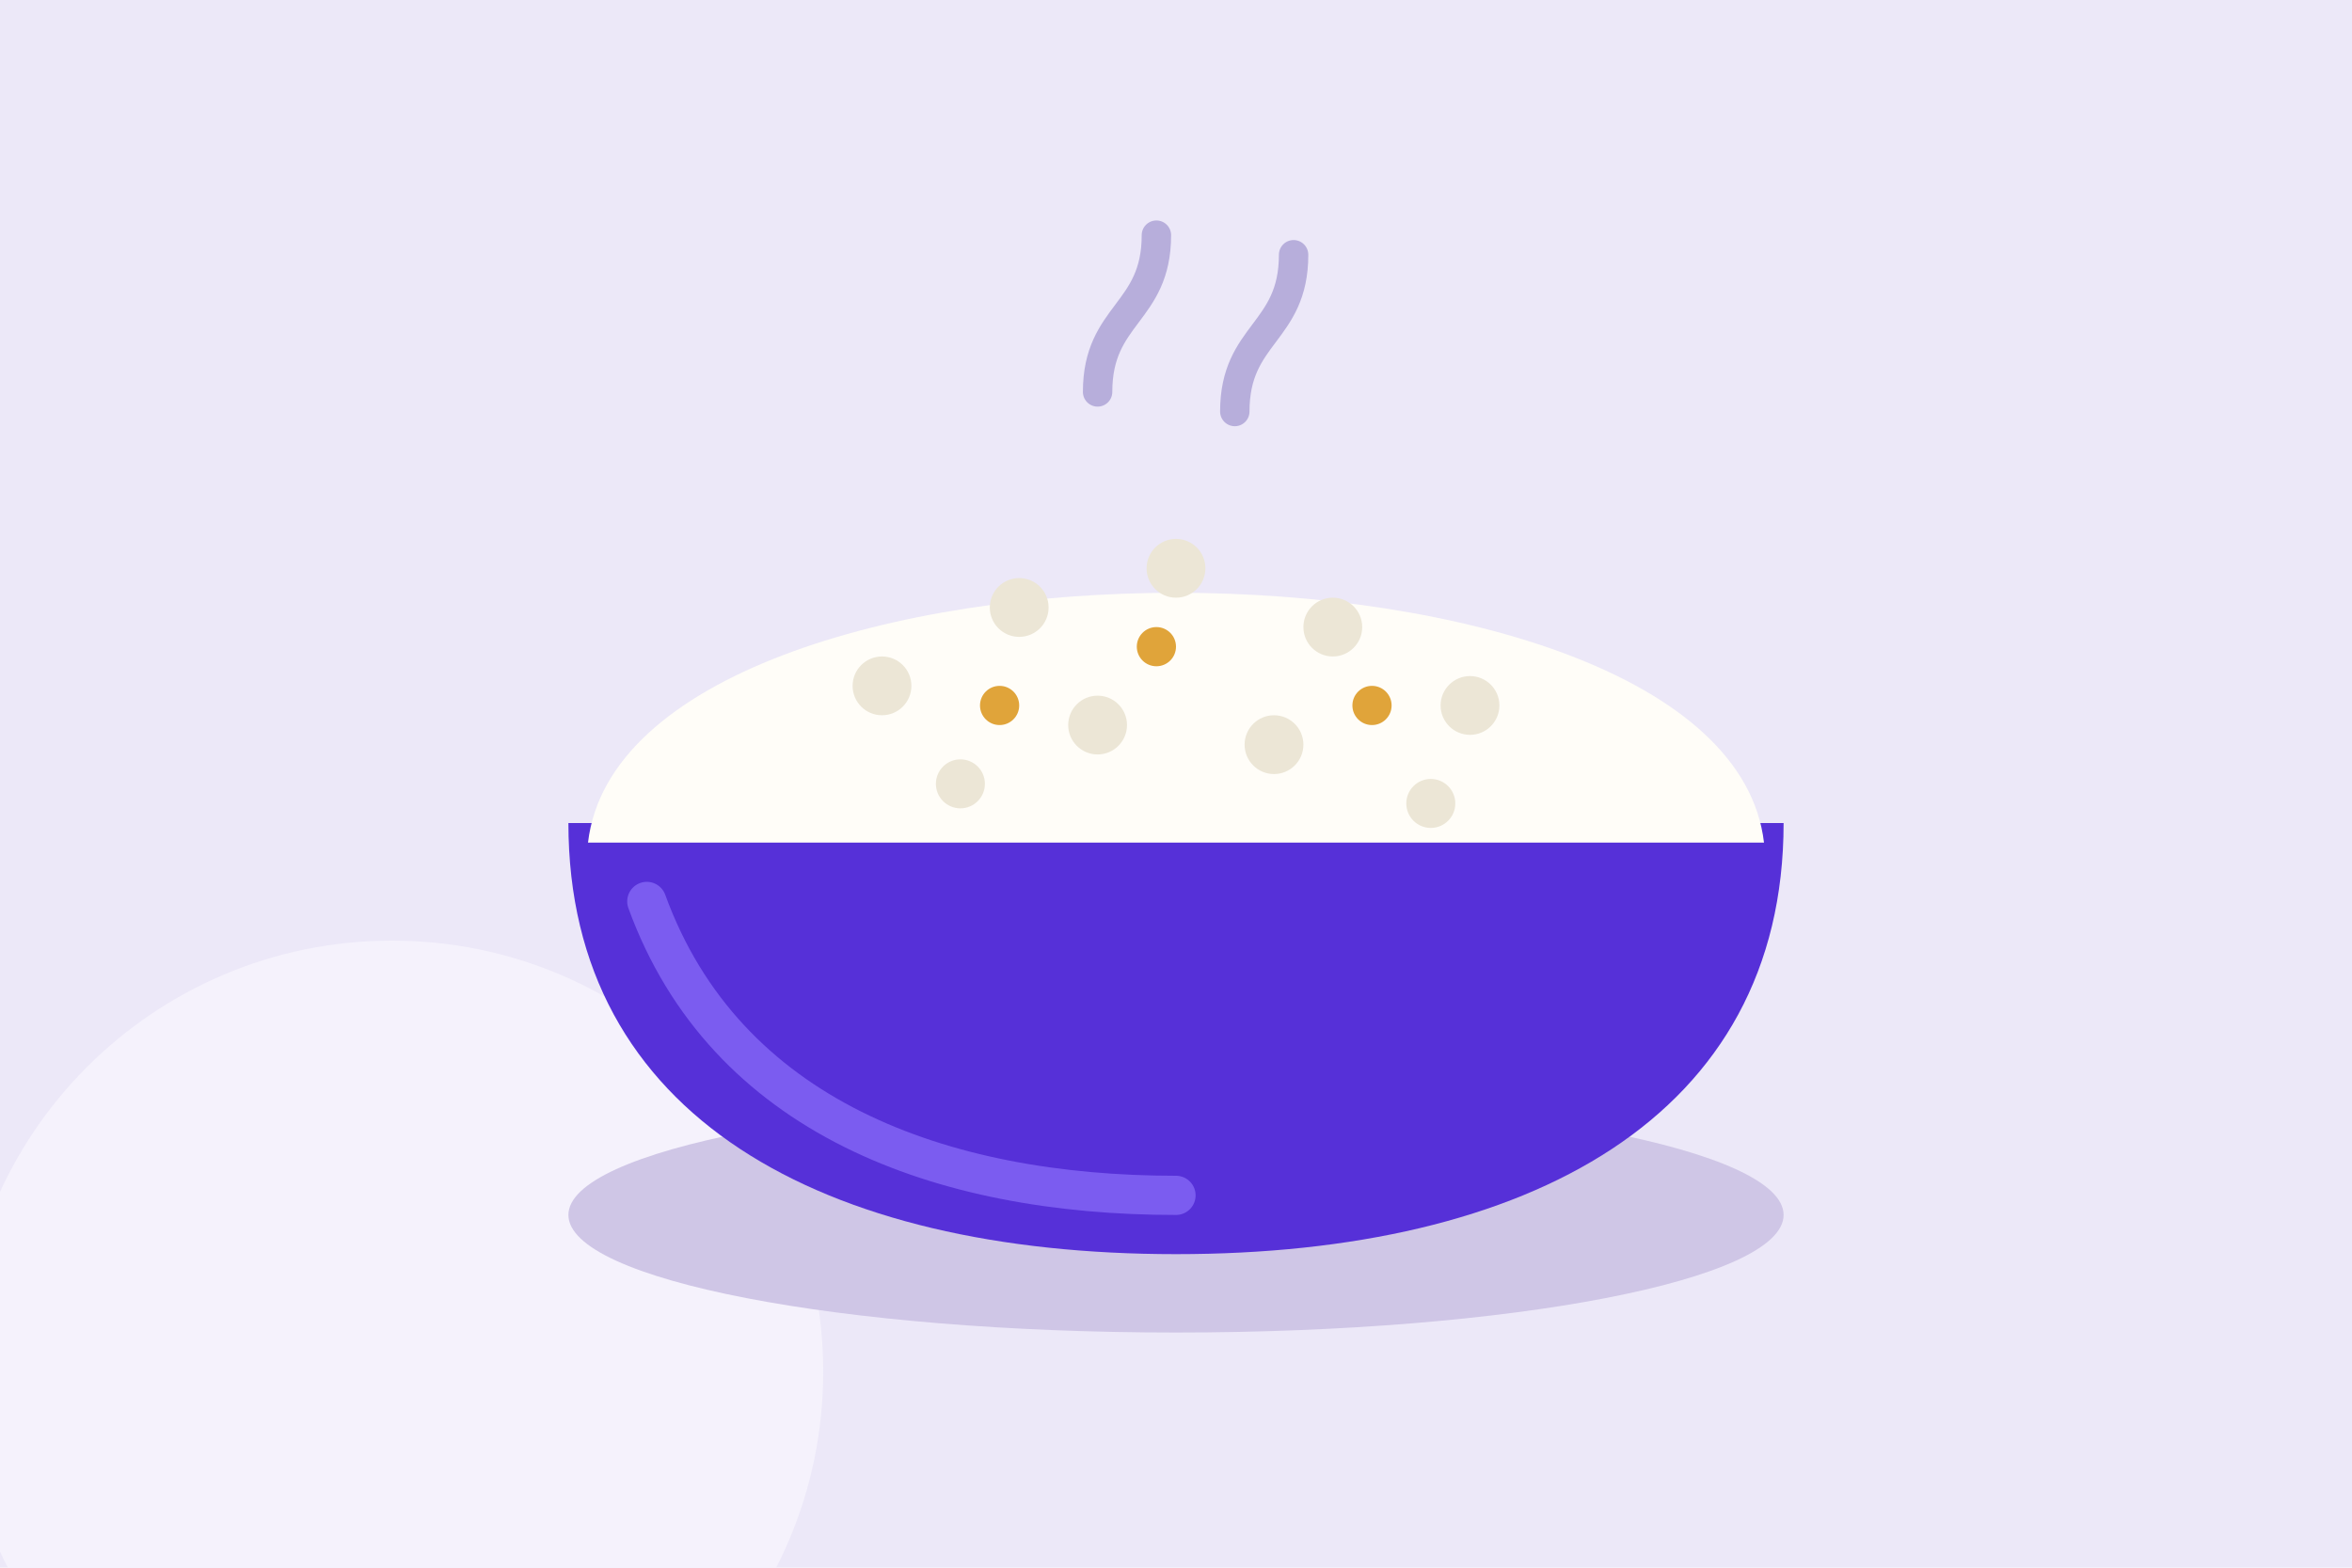
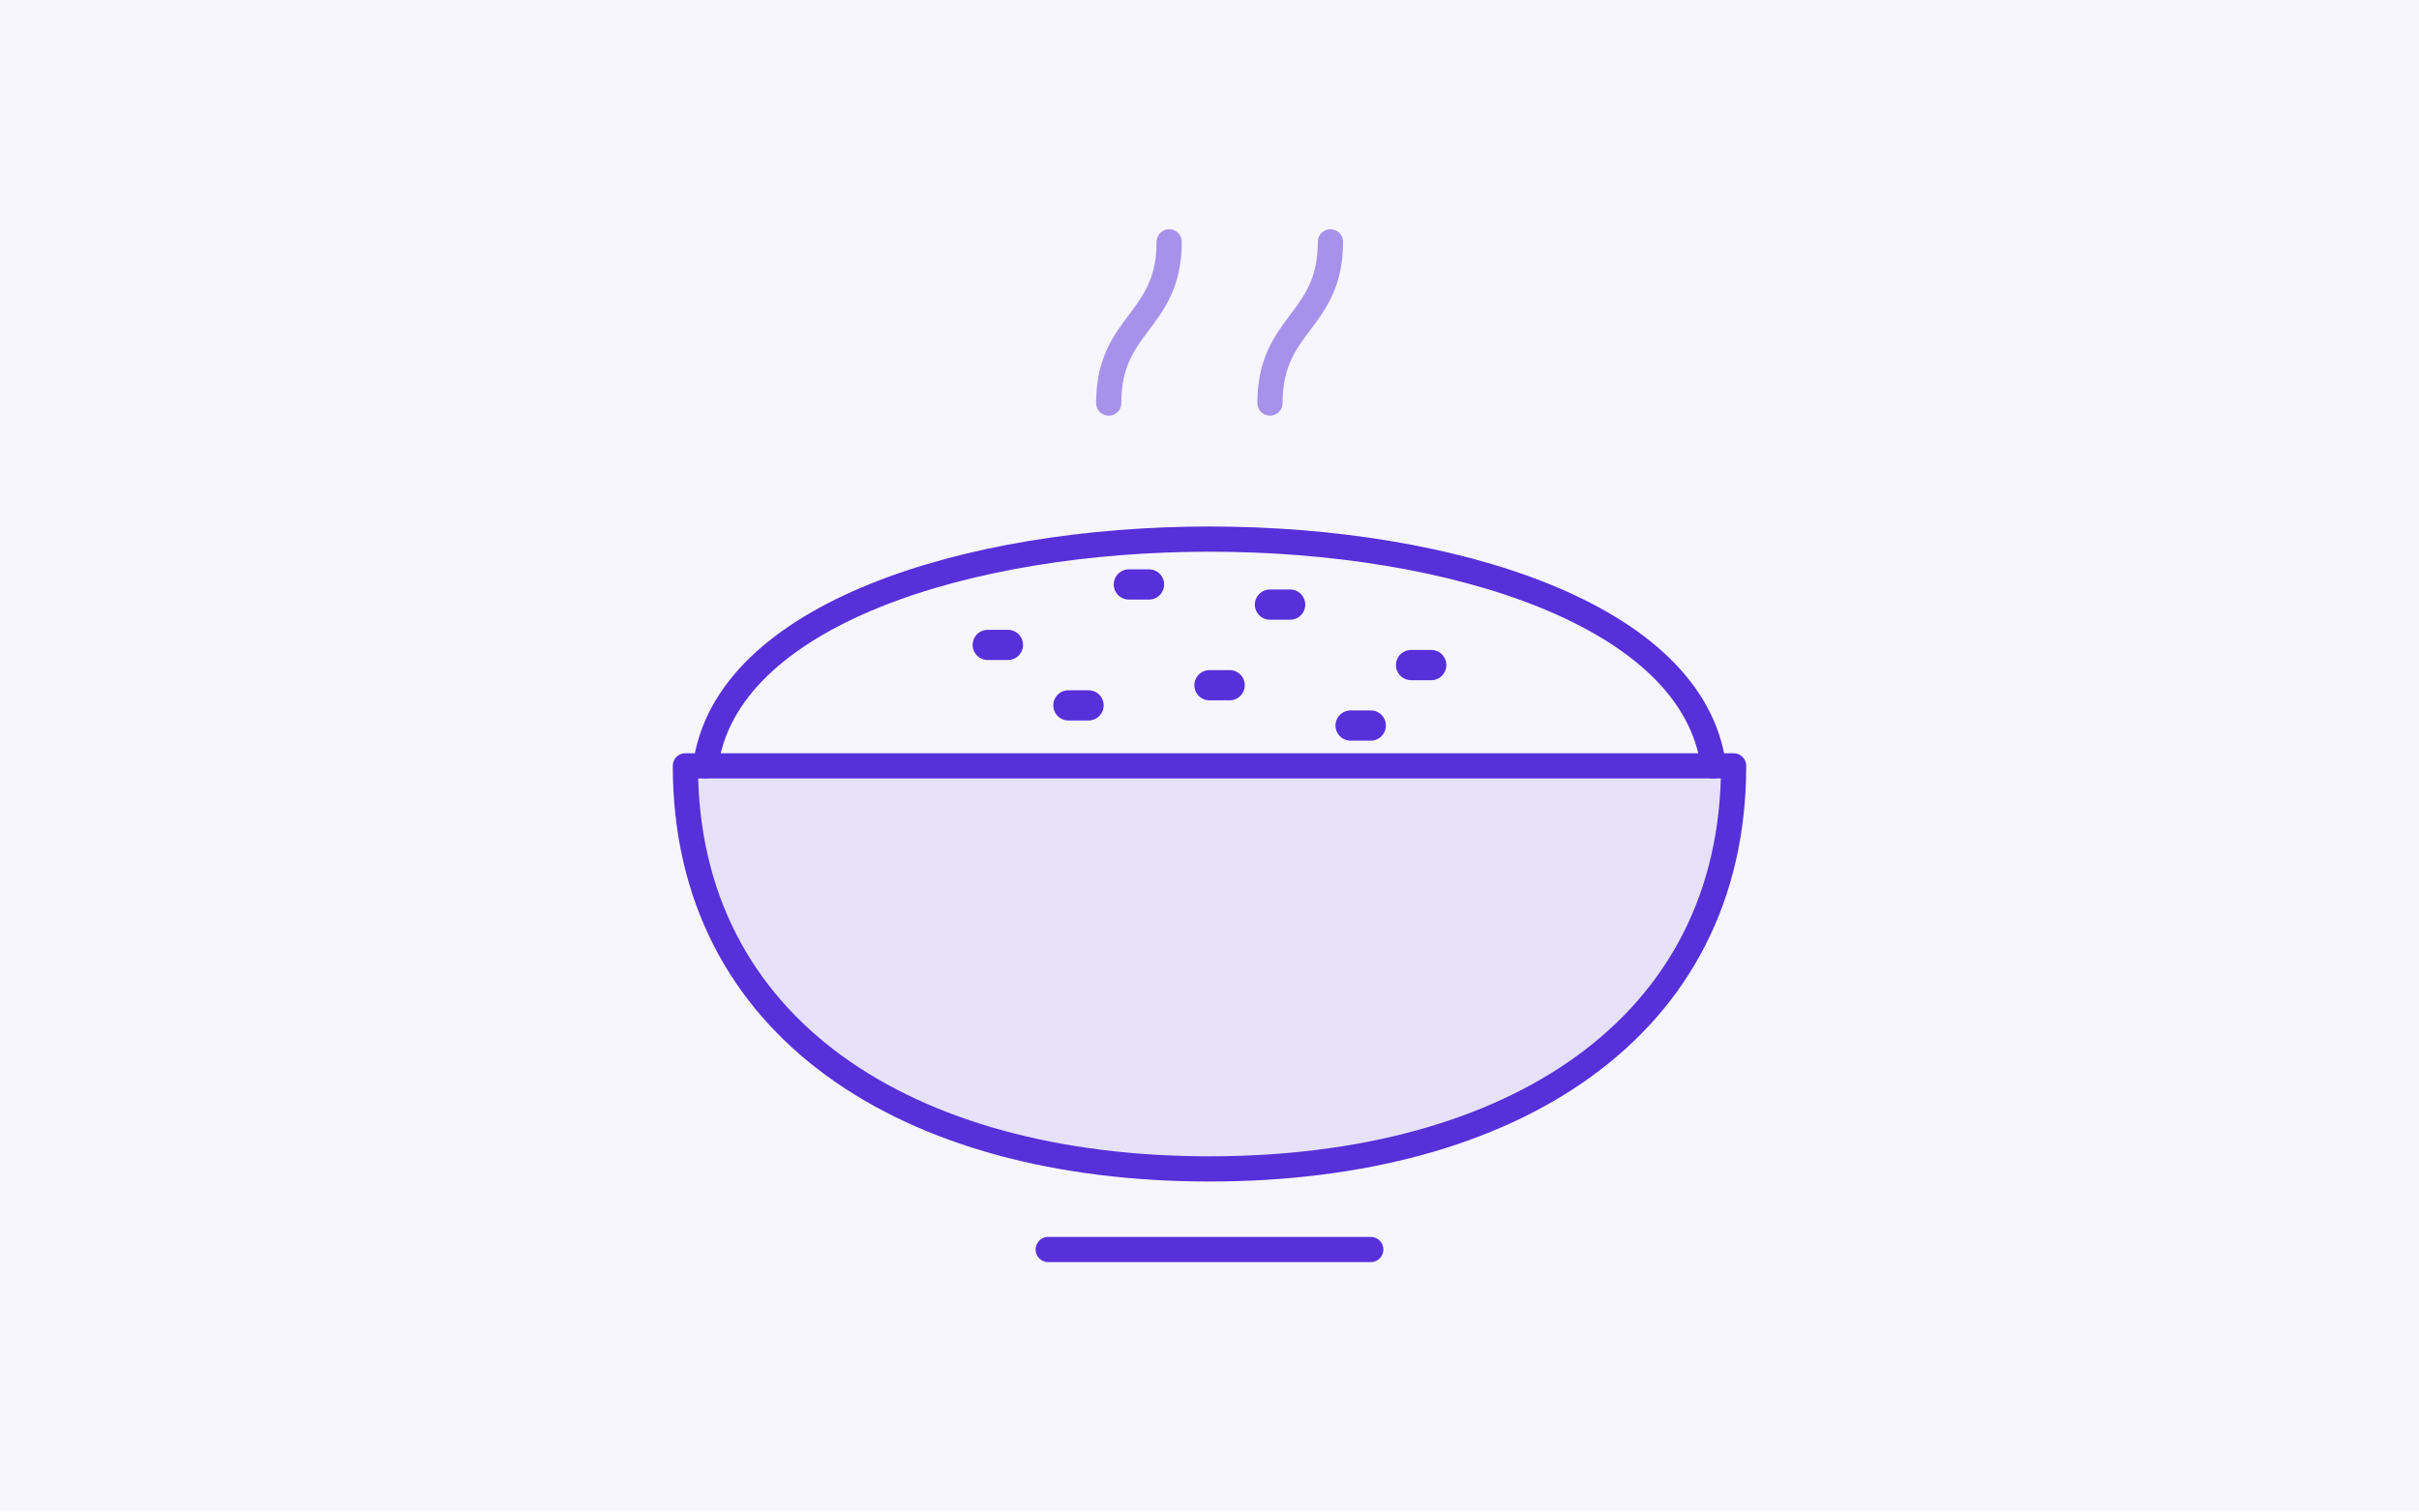
- <svg xmlns="http://www.w3.org/2000/svg" viewBox="0 0 240 160">
-   <rect width="240" height="160" fill="#ece8f8" />
-   <circle cx="40" cy="140" r="44" fill="#f5f2fc" />
-   <ellipse cx="120" cy="124" rx="62" ry="12" fill="#cfc6e6" />
-   <path d="M58 84h124c0 30-26 44-62 44S58 114 58 84z" fill="#5630d8" />
-   <path d="M66 92c8 22 30 30 54 30" stroke="#7b5cf0" stroke-width="4" fill="none" stroke-linecap="round" />
-   <path d="M60 86c4-34 116-34 120 0z" fill="#fffdf8" />
-   <g fill="#ece6d6">
-     <circle cx="90" cy="70" r="3" />
-     <circle cx="104" cy="62" r="3" />
-     <circle cx="120" cy="58" r="3" />
-     <circle cx="136" cy="64" r="3" />
-     <circle cx="150" cy="72" r="3" />
-     <circle cx="112" cy="74" r="3" />
-     <circle cx="130" cy="76" r="3" />
-     <circle cx="98" cy="80" r="2.5" />
-     <circle cx="146" cy="82" r="2.5" />
-   </g>
-   <g fill="#e0a43a">
-     <circle cx="118" cy="66" r="2" />
-     <circle cx="140" cy="72" r="2" />
-     <circle cx="102" cy="72" r="2" />
-   </g>
-   <path d="M112 40c0-8 6-8 6-16M126 42c0-8 6-8 6-16" stroke="#b7aedb" stroke-width="3" fill="none" stroke-linecap="round" />
+ <svg xmlns="http://www.w3.org/2000/svg" viewBox="0 0 240 150" fill="none" stroke="#5630d8" stroke-width="2.5" stroke-linecap="round" stroke-linejoin="round">
+   <rect width="240" height="150" fill="#f7f5fd" stroke="none" />
+   <path d="M68 76h104c0 26-22 40-52 40S68 102 68 76z" fill="#5630d8" fill-opacity=".1" />
+   <path d="M70 76c4-30 96-30 100 0" />
+   <path d="M98 64h2M112 58h2M126 60h2M140 66h2M106 70h2M120 68h2M134 72h2" stroke-width="3" />
+   <path d="M104 124h32" />
+   <path d="M110 40c0-8 6-8 6-16M126 40c0-8 6-8 6-16" stroke-opacity=".5" />
</svg>
